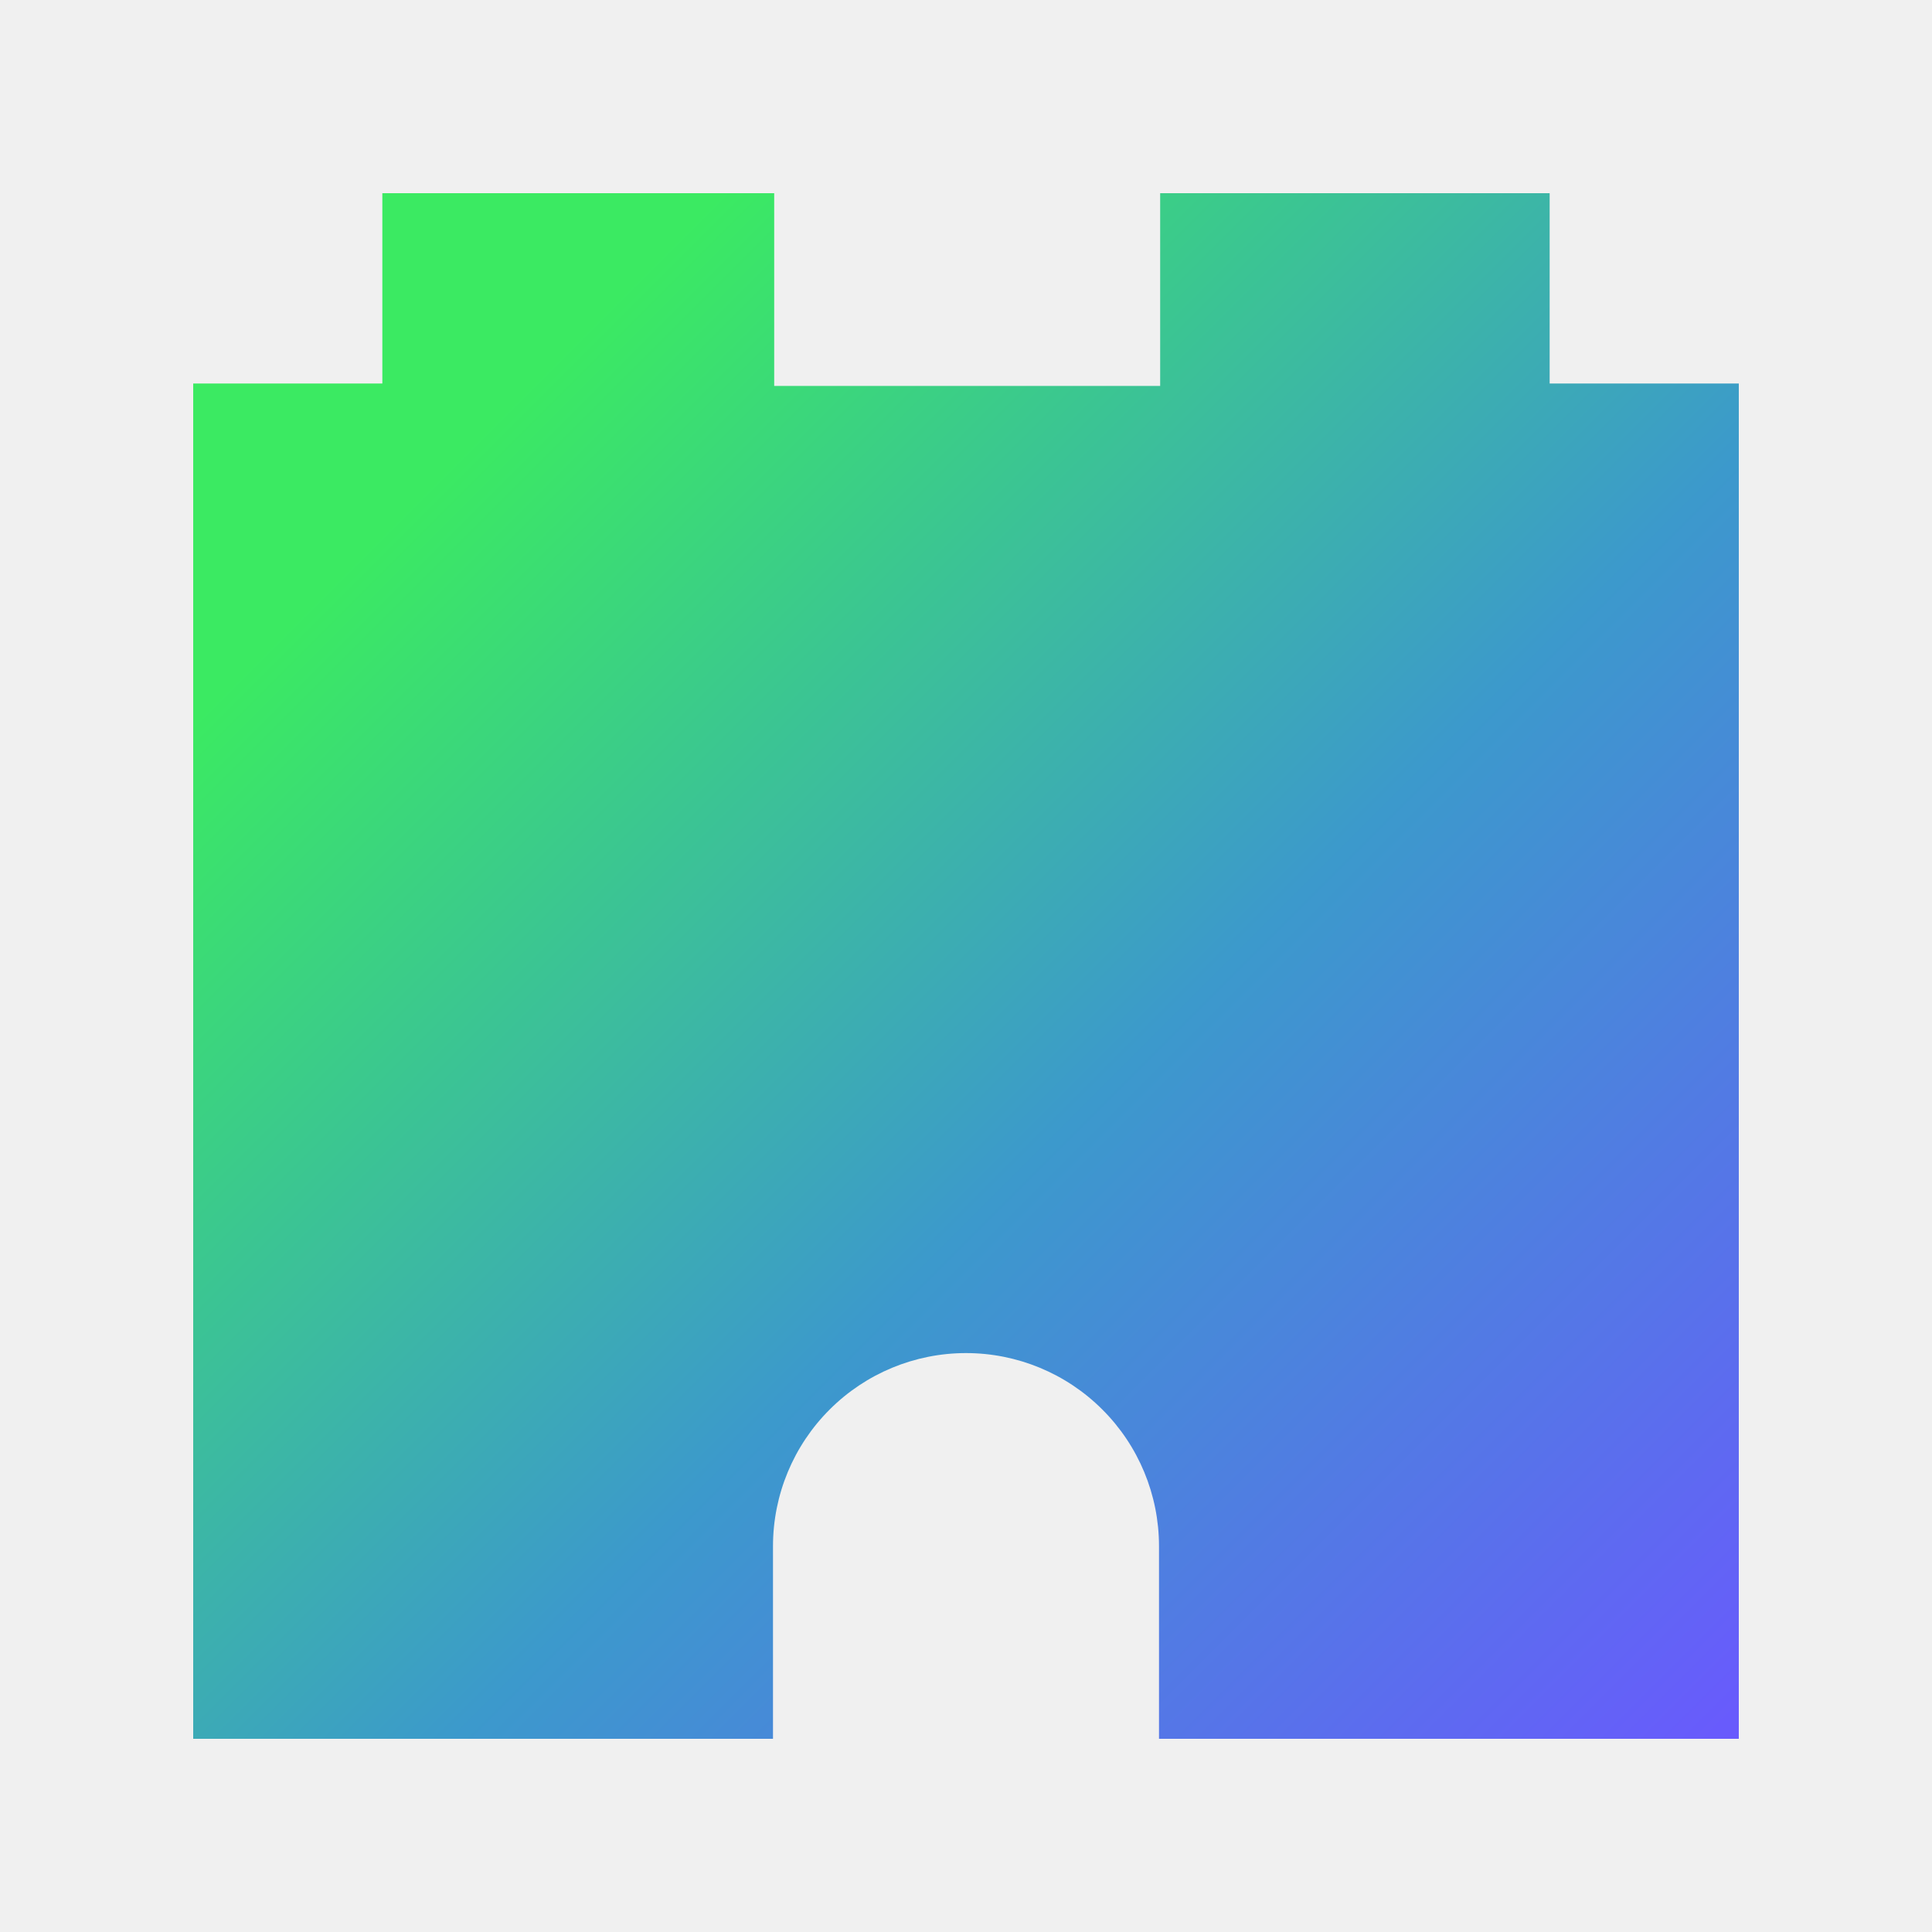
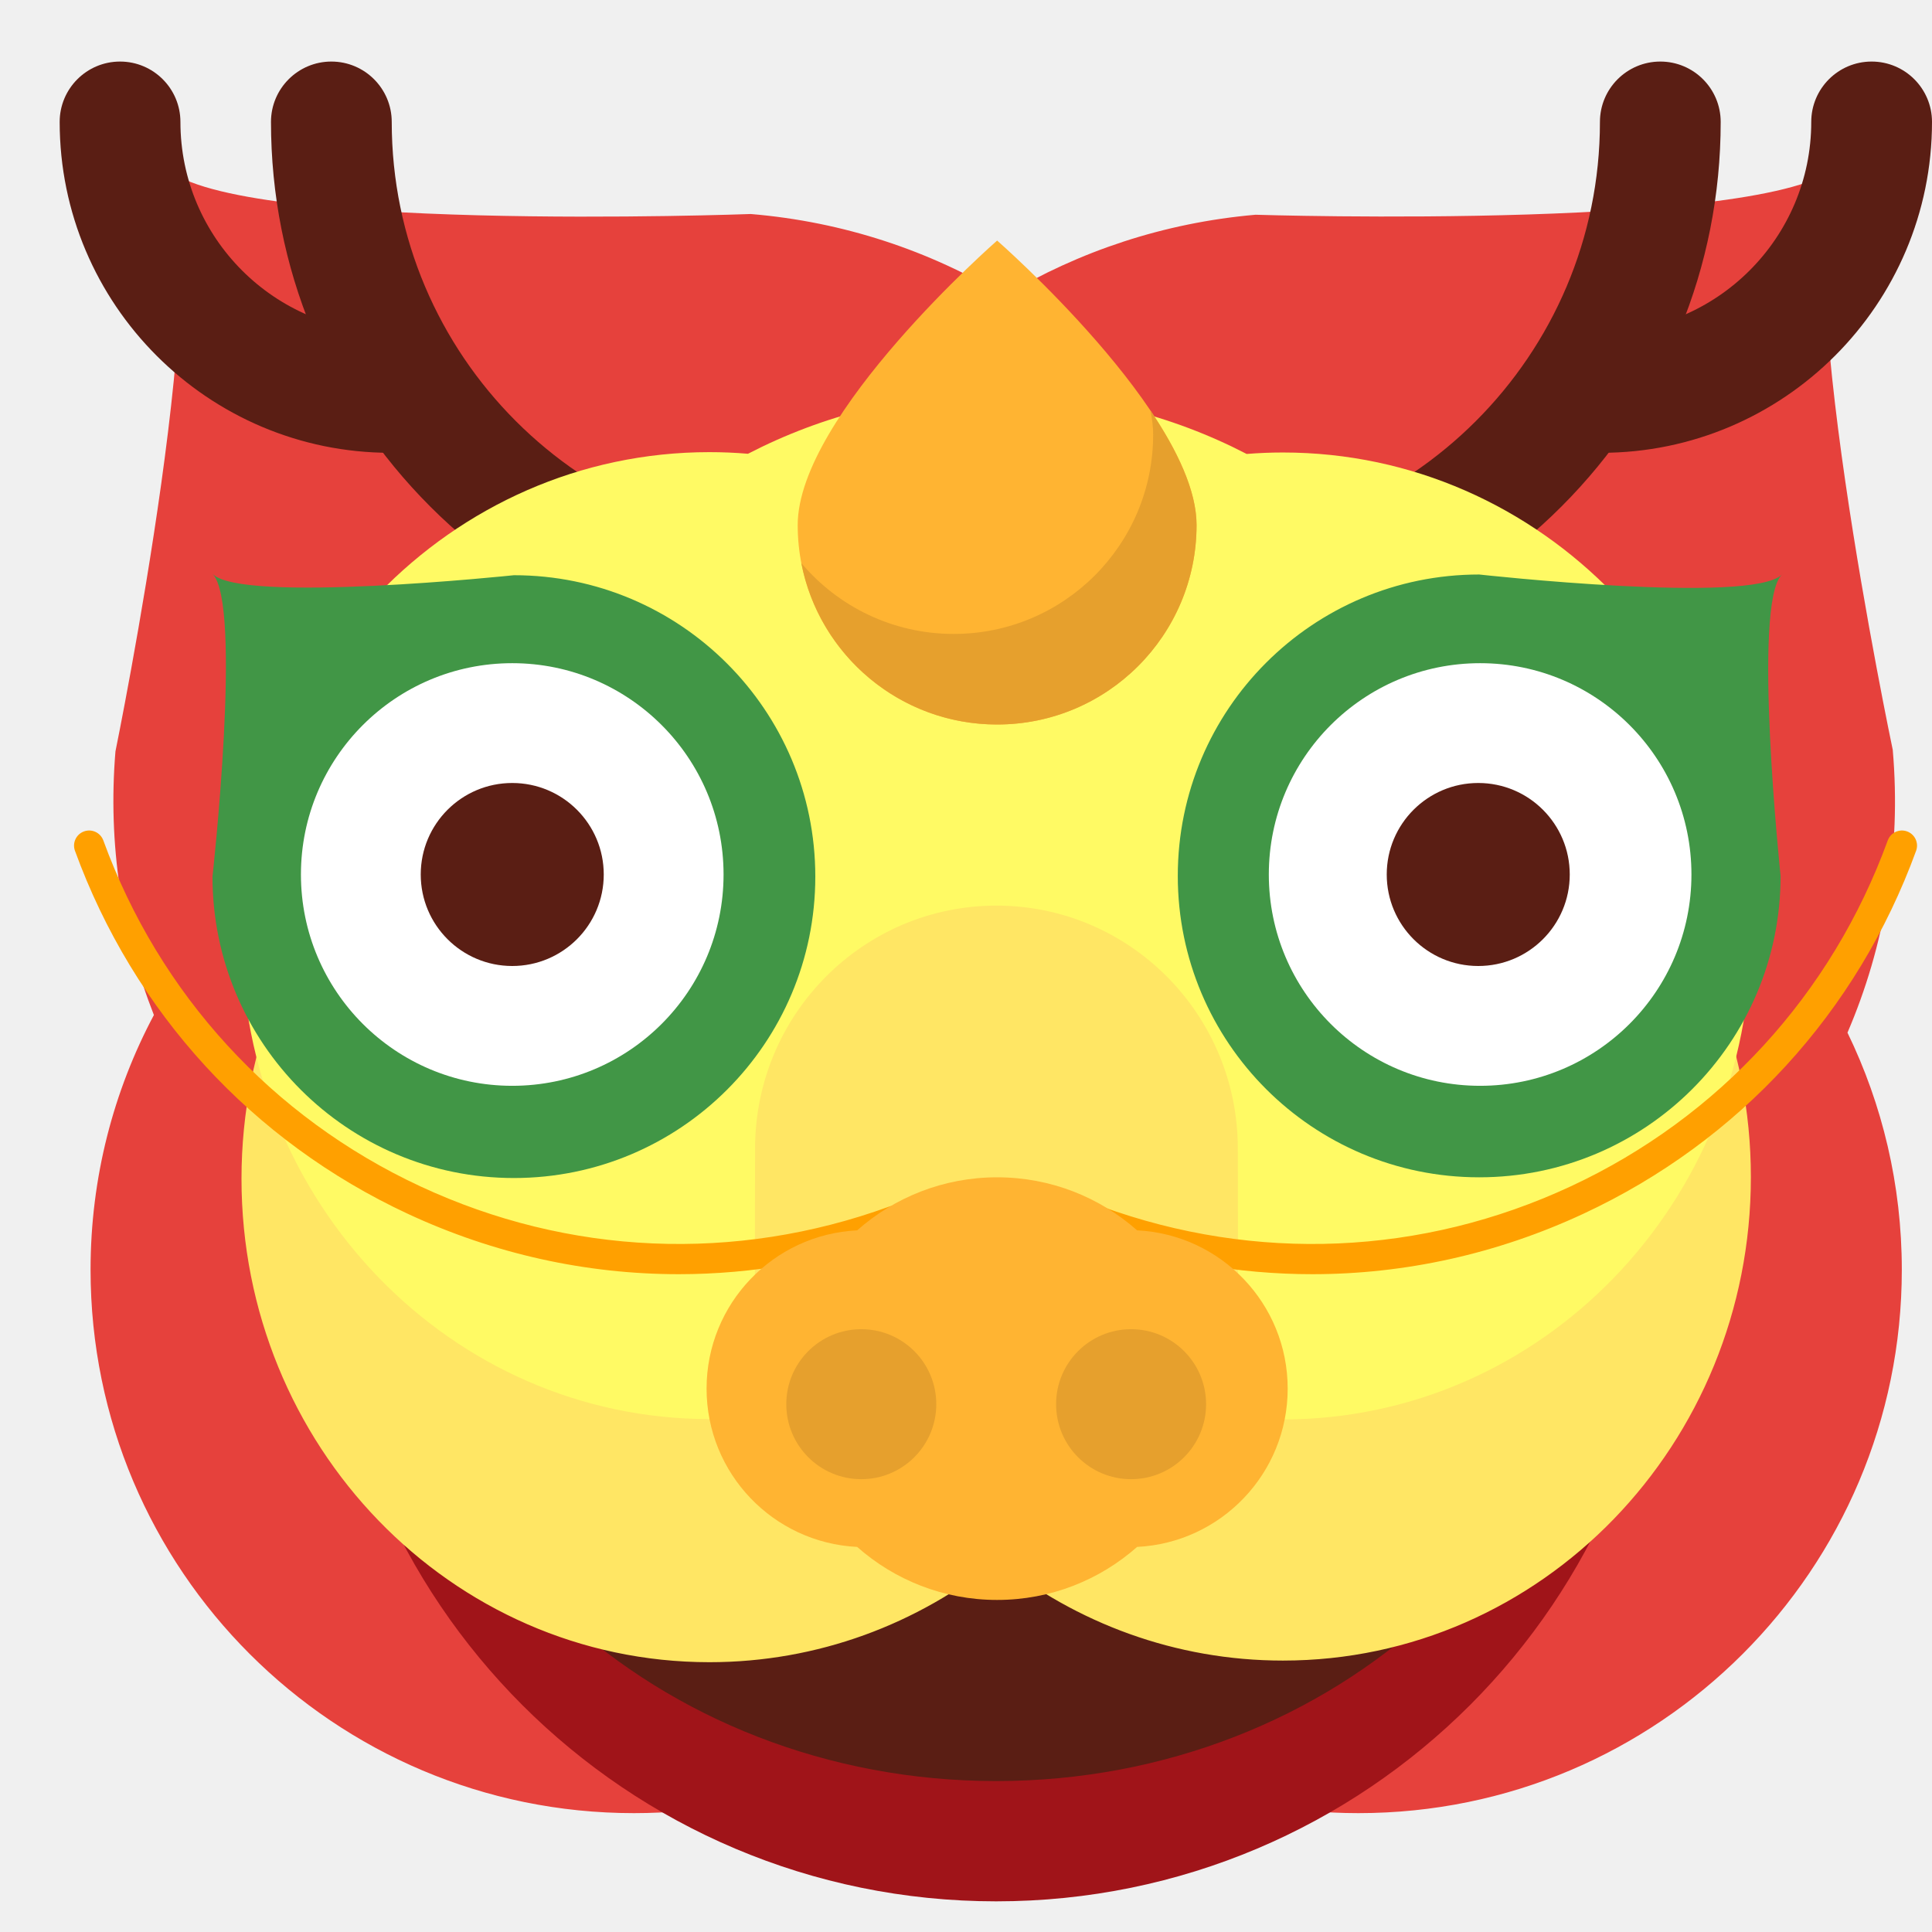
- <svg xmlns="http://www.w3.org/2000/svg" width="40" height="40" viewBox="0 0 40 40" fill="none">
-   <path d="M32.084 7.94V4H24.02V7.99H16.029V4H7.916V7.94H4V36H16.004V32.005C16.006 30.946 16.427 29.931 17.177 29.183C17.926 28.434 18.941 28.014 20 28.014C21.059 28.014 22.074 28.434 22.823 29.183C23.573 29.931 23.994 30.946 23.996 32.005V36H36V7.94H32.084Z" fill="url(#paint0_linear)" />
-   <defs>
-     <linearGradient id="paint0_linear" x1="2.942" y1="4.9" x2="37.777" y2="39.734" gradientUnits="userSpaceOnUse">
-       <stop offset="0.159" stop-color="#3BEA62" />
-       <stop offset="0.54" stop-color="#3C99CC" />
-       <stop offset="0.937" stop-color="#6B57FF" />
-     </linearGradient>
-   </defs>
+ <svg xmlns="http://www.w3.org/2000/svg" t="1669613767045" class="icon" viewBox="0 0 1024 1024" version="1.1" p-id="3347" width="32" height="32">
+   <path d="M979.199 547.332c19.652-45.744 28.618-96.86 23.993-149.93 0 0-58.029-275.629-27.131-311.298-29.786 36.603-310.601 27.716-310.601 27.716-48.657 4.241-93.72 19.45-132.983 42.965-39.685-23.865-85.306-39.24-134.574-43.354 0 0-281.476 10.488-311.394-26.007 31.027 35.557-25.312 310.807-25.312 310.807-4.11 49.211 3.461 96.697 20.371 139.751C60.152 578.255 48 624.205 48 673c0 159.058 128.942 288 288 288 73.768 0 141.046-27.748 192-73.358C578.954 933.252 646.232 961 720 961c159.058 0 288-128.942 288-288 0-45.056-10.355-87.691-28.801-125.668z" fill="#E6413C" p-id="3348" />
+   <path d="M172.247 608h711.506l-0.555 44.552c0 196.17-159.028 355.198-355.198 355.198S172.802 848.723 172.802 652.552L172.247 608z" fill="#A01419" p-id="3349" />
+   <path d="M202.839 608h650.323l-0.507 37.541C852.654 810.375 707.301 944 528 944S203.346 810.375 203.346 645.541L202.839 608z" fill="#5A1E14" p-id="3350" />
+   <path d="M623.628 352.999c-17.673 0-32-14.327-32-32s14.327-32 32-32C747.347 288.999 848 188.346 848 64.627c0-17.673 14.327-32 32-32s32 14.327 32 32c0 77.027-29.996 149.443-84.462 203.91-54.466 54.466-126.883 84.462-203.91 84.462z" fill="#5A1E14" p-id="3351" />
+   <path d="M848.627 240c-17.673 0-32-14.327-32-32s14.327-32 32-32C910.038 176 960 126.038 960 64.627c0-17.673 14.327-32 32-32s32 14.327 32 32C1024 161.328 945.328 240 848.627 240z" fill="#5A1E14" p-id="3352" />
+   <path d="M432 352.999c-77.027 0-149.443-29.996-203.91-84.462-54.466-54.467-84.462-126.883-84.462-203.91 0-17.673 14.327-32 32-32s32 14.327 32 32c0 123.719 100.653 224.372 224.372 224.372 17.673 0 32 14.327 32 32s-14.327 32-32 32z" fill="#5A1E14" p-id="3353" />
+   <path d="M207.001 240C110.3 240 31.628 161.328 31.628 64.627c0-17.673 14.327-32 32-32s32 14.327 32 32C95.628 126.038 145.59 176 207.001 176c17.673 0 32 14.327 32 32s-14.327 32-32 32z" fill="#5A1E14" p-id="3354" />
+   <path d="M680 367.641c-57.525 0-110.471 20.243-152.542 54.203C485.562 388.406 433.034 368.5 376 368.5c-136.967 0-248 114.727-248 256.25S239.033 881 376 881c57.525 0 110.471-20.243 152.542-54.203 41.896 33.438 94.424 53.344 151.458 53.344 136.967 0 248-114.727 248-256.25s-111.033-256.25-248-256.25z" fill="#FFE664" p-id="3355" />
+   <path d="M680 239.83c-6.481 0-12.9 0.27-19.255 0.775C621.141 220.096 576.177 208.5 528.5 208.5c-47.603 0-92.502 11.558-132.061 32.007a243.347 243.347 0 0 0-20.439-0.866c-136.967 0-248 114.727-248 256.25s111.033 256.25 248 256.25c6.199 0 12.341-0.249 18.425-0.711 40.047 21.105 85.66 33.07 134.075 33.07 48.238 0 93.695-11.877 133.636-32.839a243.45 243.45 0 0 0 17.864 0.668c136.967 0 248-114.727 248-256.25S816.967 239.83 680 239.83z" fill="#FFFA64" p-id="3356" />
+   <path d="M112.628 304.124c15 16.004 159.75 0.752 159.75 0.752 88.227 0 159.75 71.523 159.75 159.75s-71.523 159.75-159.75 159.75-159.75-71.522-159.75-159.75c0 0 16-144.498 0-160.502z" fill="#419646" p-id="3357" />
+   <path d="M400 736l0.2-127.162C400.2 537.683 457.478 480 528.135 480S656.07 537.683 656.07 608.838l0.2 127.162H400z" fill="#FFE664" p-id="3358" />
+   <path d="M695.571 675.347c-39.404 0-78.933-6.917-117.081-20.816a8 8 0 0 1 5.477-15.033c81.631 29.742 169.894 25.942 248.531-10.696 78.639-36.639 138.325-101.771 168.066-183.4a8 8 0 0 1 15.033 5.477c-31.204 85.646-93.83 153.983-176.343 192.427-45.757 21.317-94.624 32.041-143.683 32.041zM359.738 675.347c-49.064 0-97.92-10.721-143.684-32.043C133.542 604.86 70.916 536.522 39.712 450.877a8 8 0 0 1 15.033-5.477c29.741 81.629 89.428 146.762 168.066 183.4s166.899 40.438 248.531 10.696a8.001 8.001 0 0 1 5.477 15.033c-38.143 13.899-77.681 20.818-117.081 20.818z" fill="#FFA000" p-id="3359" />
+   <path d="M271.5 463.5m-112 0a112 112 0 1 0 224 0 112 112 0 1 0-224 0Z" fill="#FFFFFF" p-id="3360" />
+   <path d="M682.5 736c0-44.987-35.365-81.713-79.811-83.896C582.932 634.62 556.958 624 528.5 624s-54.432 10.62-74.189 28.104C409.865 654.287 374.5 691.013 374.5 736s35.365 81.713 79.811 83.896C474.068 837.38 500.042 848 528.5 848s54.432-10.62 74.189-28.104C647.135 817.713 682.5 780.987 682.5 736z" fill="#FFB432" p-id="3361" />
+   <path d="M456.5 744.25m-39.75 0a39.75 39.75 0 1 0 79.5 0 39.75 39.75 0 1 0-79.5 0Z" fill="#E6A02D" p-id="3362" />
+   <path d="M599.5 744.25m-39.75 0a39.75 39.75 0 1 0 79.5 0 39.75 39.75 0 1 0-79.5 0Z" fill="#E6A02D" p-id="3363" />
+   <path d="M271.5 463.5m-48.5 0a48.5 48.5 0 1 0 97 0 48.5 48.5 0 1 0-97 0Z" fill="#5A1E14" p-id="3364" />
+   <path d="M944.504 304.5c-16.004 15-0.752 159.75-0.752 159.75 0 88.227-71.523 159.75-159.75 159.75s-159.75-71.523-159.75-159.75 71.523-159.75 159.75-159.75c0 0 144.498 16 160.502 0z" fill="#419646" p-id="3365" />
+   <path d="M784.5 463.5m-112 0a112 112 0 1 0 224 0 112 112 0 1 0-224 0Z" fill="#FFFFFF" p-id="3366" />
+   <path d="M783.5 463.5m-48.5 0a48.5 48.5 0 1 0 97 0 48.5 48.5 0 1 0-97 0Z" fill="#5A1E14" p-id="3367" />
+   <path d="M634.201 278.299C634.201 336.676 586.877 384 528.5 384s-105.701-47.324-105.701-105.701S528.5 127.5 528.5 127.5s105.701 92.423 105.701 150.799z" fill="#FFB432" p-id="3368" />
+   <path d="M609.671 217.436c0.984 4.427 1.529 8.733 1.529 12.863C611.201 288.676 563.877 336 505.5 336c-32.395 0-61.38-14.578-80.769-37.525C434.149 347.2 477.024 384 528.5 384c58.377 0 105.701-47.324 105.701-105.701 0-18.248-10.33-39.824-24.53-60.863z" fill="#E6A02D" p-id="3369" />
</svg>
